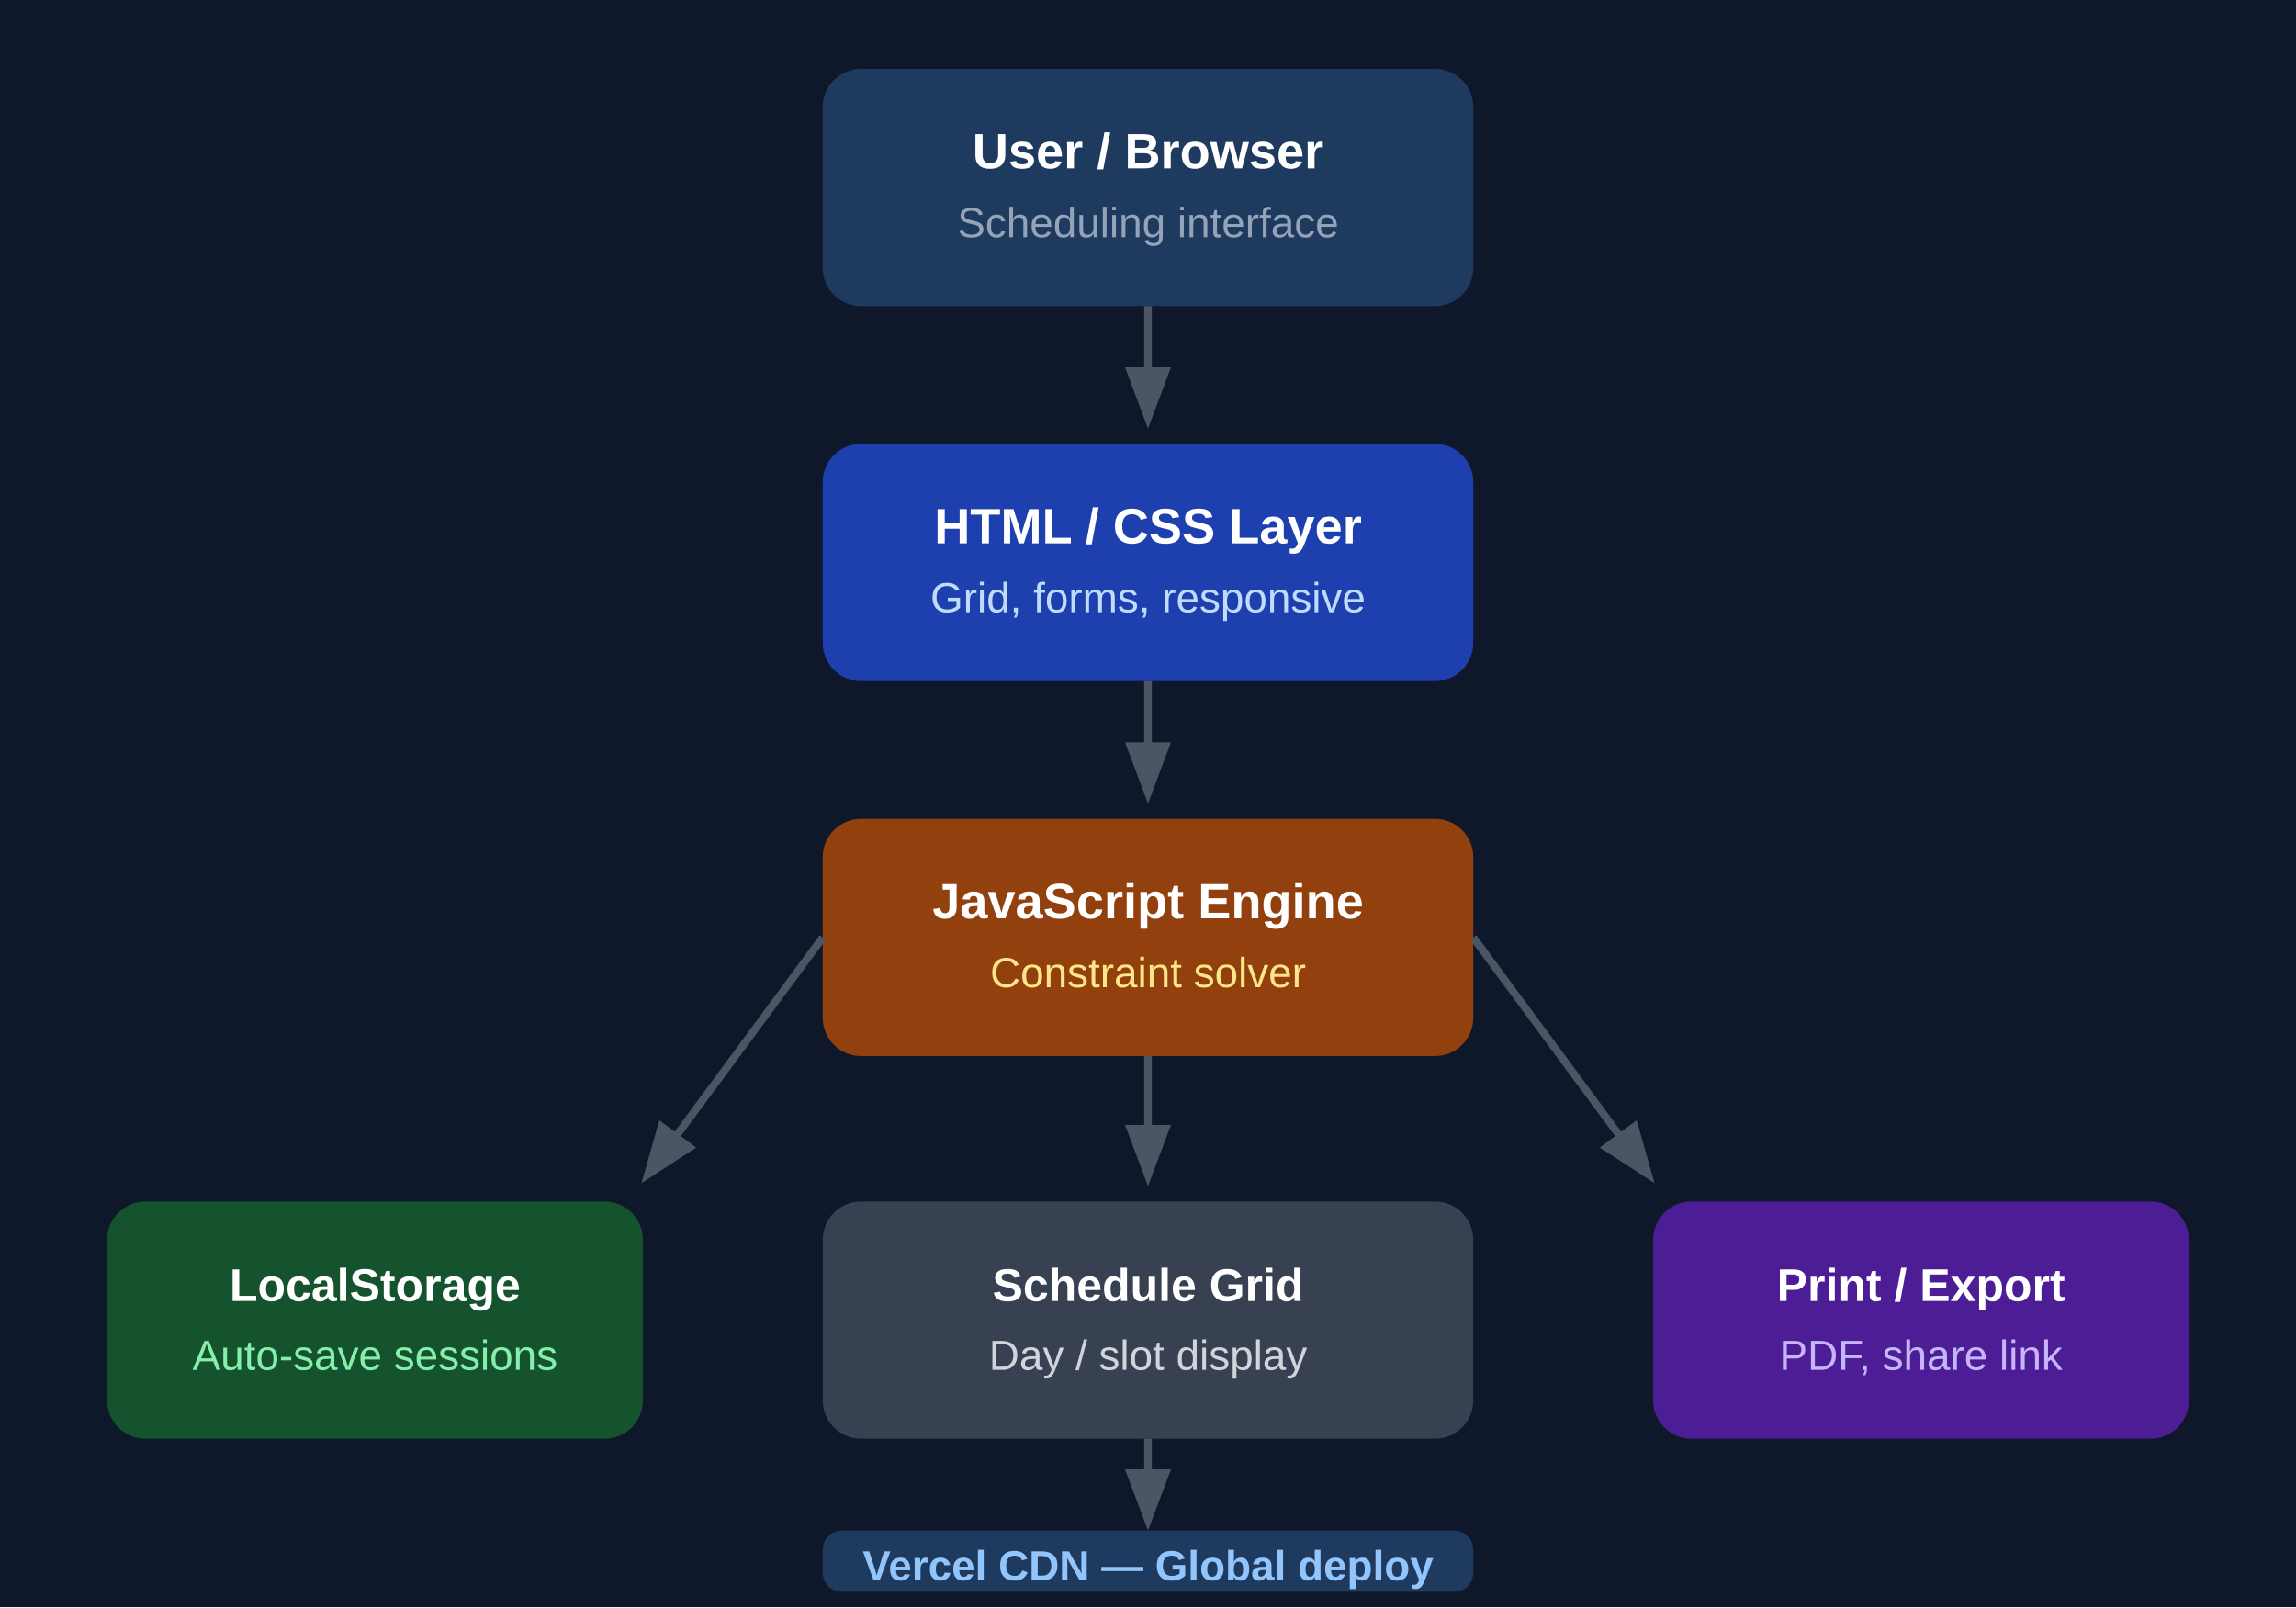
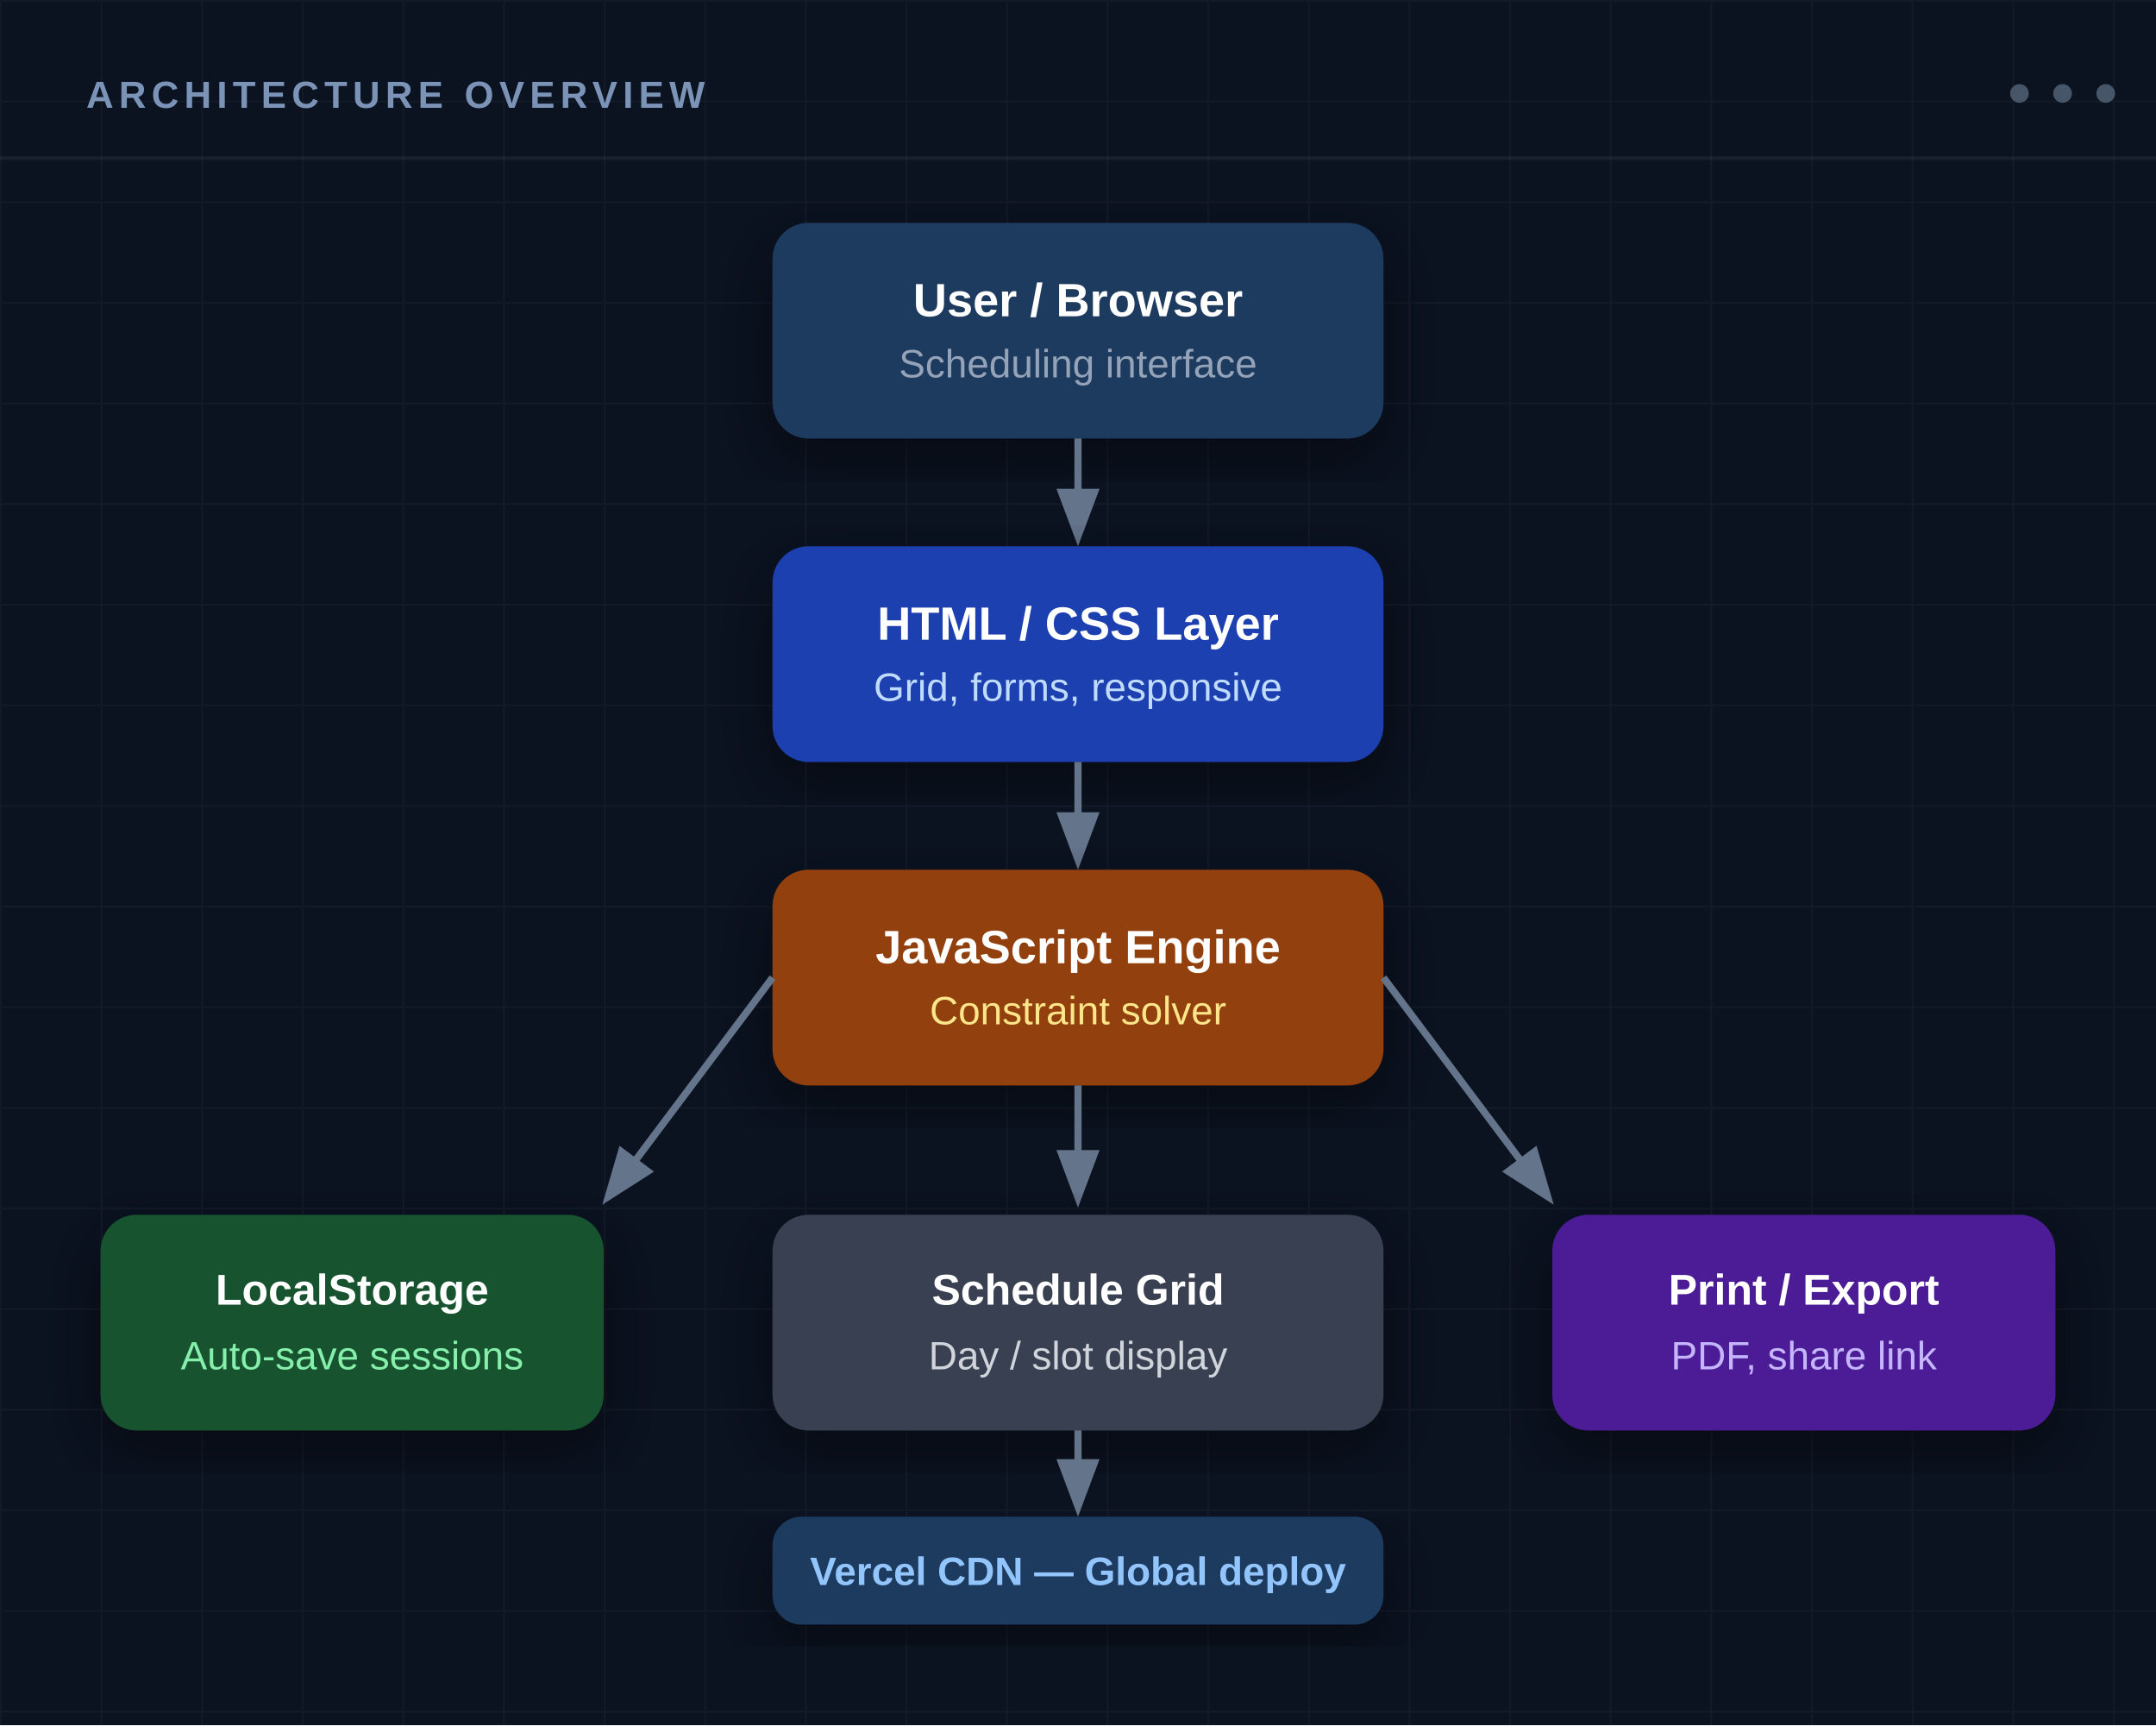
- <svg xmlns="http://www.w3.org/2000/svg" width="600" height="420" viewBox="0 0 600 420">
+ <svg xmlns="http://www.w3.org/2000/svg" width="600" height="480" viewBox="0 0 600 480">
  <defs>
-     <marker id="arr" markerWidth="8" markerHeight="8" refX="6" refY="3" orient="auto">
-       <path d="M0,0 L0,6 L8,3 z" fill="#4b5563" />
+     <marker id="arrT" markerWidth="8" markerHeight="8" refX="6" refY="3" orient="auto">
+       <path d="M0,0 L0,6 L8,3 z" fill="#64748b" />
    </marker>
+     <filter id="cardShadowT" x="-20%" y="-20%" width="140%" height="140%">
+       <feDropShadow dx="0" dy="6" stdDeviation="8" flood-color="#000000" flood-opacity="0.45" />
+     </filter>
+     <pattern id="gridT" width="28" height="28" patternUnits="userSpaceOnUse">
+       <path d="M28 0H0V28" fill="none" stroke="#ffffff" stroke-opacity="0.035" stroke-width="1" />
+     </pattern>
  </defs>
-   <rect width="600" height="420" fill="#0f172a" />
-   <rect x="215" y="18" width="170" height="62" rx="10" fill="#1e3a5f" />
-   <text x="300" y="44" text-anchor="middle" fill="#ffffff" font-family="Arial,sans-serif" font-size="13" font-weight="700">User / Browser</text>
-   <text x="300" y="62" text-anchor="middle" fill="#94a3b8" font-family="Arial,sans-serif" font-size="11">Scheduling interface</text>
-   <line x1="300" y1="80" x2="300" y2="108" stroke="#4b5563" stroke-width="2" marker-end="url(#arr)" />
-   <rect x="215" y="116" width="170" height="62" rx="10" fill="#1e40af" />
-   <text x="300" y="142" text-anchor="middle" fill="#ffffff" font-family="Arial,sans-serif" font-size="13" font-weight="700">HTML / CSS Layer</text>
-   <text x="300" y="160" text-anchor="middle" fill="#bfdbfe" font-family="Arial,sans-serif" font-size="11">Grid, forms, responsive</text>
-   <line x1="300" y1="178" x2="300" y2="206" stroke="#4b5563" stroke-width="2" marker-end="url(#arr)" />
-   <rect x="215" y="214" width="170" height="62" rx="10" fill="#92400e" />
-   <text x="300" y="240" text-anchor="middle" fill="#ffffff" font-family="Arial,sans-serif" font-size="13" font-weight="700">JavaScript Engine</text>
-   <text x="300" y="258" text-anchor="middle" fill="#fde68a" font-family="Arial,sans-serif" font-size="11">Constraint solver</text>
-   <line x1="215" y1="245" x2="170" y2="306" stroke="#4b5563" stroke-width="2" marker-end="url(#arr)" />
-   <line x1="300" y1="276" x2="300" y2="306" stroke="#4b5563" stroke-width="2" marker-end="url(#arr)" />
-   <line x1="385" y1="245" x2="430" y2="306" stroke="#4b5563" stroke-width="2" marker-end="url(#arr)" />
-   <rect x="28" y="314" width="140" height="62" rx="10" fill="#14532d" />
-   <text x="98" y="340" text-anchor="middle" fill="#ffffff" font-family="Arial,sans-serif" font-size="12" font-weight="700">LocalStorage</text>
-   <text x="98" y="358" text-anchor="middle" fill="#86efac" font-family="Arial,sans-serif" font-size="11">Auto-save sessions</text>
-   <rect x="215" y="314" width="170" height="62" rx="10" fill="#374151" />
-   <text x="300" y="340" text-anchor="middle" fill="#ffffff" font-family="Arial,sans-serif" font-size="12" font-weight="700">Schedule Grid</text>
-   <text x="300" y="358" text-anchor="middle" fill="#d1d5db" font-family="Arial,sans-serif" font-size="11">Day / slot display</text>
-   <rect x="432" y="314" width="140" height="62" rx="10" fill="#4c1d95" />
-   <text x="502" y="340" text-anchor="middle" fill="#ffffff" font-family="Arial,sans-serif" font-size="12" font-weight="700">Print / Export</text>
-   <text x="502" y="358" text-anchor="middle" fill="#c4b5fd" font-family="Arial,sans-serif" font-size="11">PDF, share link</text>
-   <line x1="300" y1="376" x2="300" y2="396" stroke="#4b5563" stroke-width="2" marker-end="url(#arr)" />
-   <rect x="215" y="400" width="170" height="16" rx="5" fill="#1e3a5f" />
-   <text x="300" y="413" text-anchor="middle" fill="#93c5fd" font-family="Arial,sans-serif" font-size="11" font-weight="700">Vercel CDN — Global deploy</text>
+   <rect width="600" height="480" fill="#0b1220" />
+   <rect width="600" height="480" fill="url(#gridT)" />
+   <text x="24" y="30" fill="#7c93b8" font-family="Arial,sans-serif" font-size="10.5" font-weight="700" letter-spacing="1.5">ARCHITECTURE OVERVIEW</text>
+   <circle cx="562" cy="26" r="2.6" fill="#475569" />
+   <circle cx="574" cy="26" r="2.6" fill="#475569" />
+   <circle cx="586" cy="26" r="2.6" fill="#475569" />
+   <line x1="0" y1="44" x2="600" y2="44" stroke="#ffffff" stroke-opacity="0.06" stroke-width="1" />
+   <g filter="url(#cardShadowT)">
+     <rect x="215" y="62" width="170" height="60" rx="10" fill="#1e3a5f" />
+     <text x="300" y="88" text-anchor="middle" fill="#ffffff" font-family="Arial,sans-serif" font-size="13" font-weight="700">User / Browser</text>
+     <text x="300" y="105" text-anchor="middle" fill="#94a3b8" font-family="Arial,sans-serif" font-size="11">Scheduling interface</text>
+   </g>
+   <line x1="300" y1="122" x2="300" y2="148" stroke="#64748b" stroke-width="2" marker-end="url(#arrT)" />
+   <g filter="url(#cardShadowT)">
+     <rect x="215" y="152" width="170" height="60" rx="10" fill="#1e40af" />
+     <text x="300" y="178" text-anchor="middle" fill="#ffffff" font-family="Arial,sans-serif" font-size="13" font-weight="700">HTML / CSS Layer</text>
+     <text x="300" y="195" text-anchor="middle" fill="#bfdbfe" font-family="Arial,sans-serif" font-size="11">Grid, forms, responsive</text>
+   </g>
+   <line x1="300" y1="212" x2="300" y2="238" stroke="#64748b" stroke-width="2" marker-end="url(#arrT)" />
+   <g filter="url(#cardShadowT)">
+     <rect x="215" y="242" width="170" height="60" rx="10" fill="#92400e" />
+     <text x="300" y="268" text-anchor="middle" fill="#ffffff" font-family="Arial,sans-serif" font-size="13" font-weight="700">JavaScript Engine</text>
+     <text x="300" y="285" text-anchor="middle" fill="#fde68a" font-family="Arial,sans-serif" font-size="11">Constraint solver</text>
+   </g>
+   <line x1="215" y1="272" x2="170" y2="332" stroke="#64748b" stroke-width="2" marker-end="url(#arrT)" />
+   <line x1="300" y1="302" x2="300" y2="332" stroke="#64748b" stroke-width="2" marker-end="url(#arrT)" />
+   <line x1="385" y1="272" x2="430" y2="332" stroke="#64748b" stroke-width="2" marker-end="url(#arrT)" />
+   <g filter="url(#cardShadowT)">
+     <rect x="28" y="338" width="140" height="60" rx="10" fill="#14532d" />
+     <text x="98" y="363" text-anchor="middle" fill="#ffffff" font-family="Arial,sans-serif" font-size="12" font-weight="700">LocalStorage</text>
+     <text x="98" y="381" text-anchor="middle" fill="#86efac" font-family="Arial,sans-serif" font-size="11">Auto-save sessions</text>
+     <rect x="215" y="338" width="170" height="60" rx="10" fill="#374151" />
+     <text x="300" y="363" text-anchor="middle" fill="#ffffff" font-family="Arial,sans-serif" font-size="12" font-weight="700">Schedule Grid</text>
+     <text x="300" y="381" text-anchor="middle" fill="#d1d5db" font-family="Arial,sans-serif" font-size="11">Day / slot display</text>
+     <rect x="432" y="338" width="140" height="60" rx="10" fill="#4c1d95" />
+     <text x="502" y="363" text-anchor="middle" fill="#ffffff" font-family="Arial,sans-serif" font-size="12" font-weight="700">Print / Export</text>
+     <text x="502" y="381" text-anchor="middle" fill="#c4b5fd" font-family="Arial,sans-serif" font-size="11">PDF, share link</text>
+   </g>
+   <line x1="300" y1="398" x2="300" y2="418" stroke="#64748b" stroke-width="2" marker-end="url(#arrT)" />
+   <g filter="url(#cardShadowT)">
+     <rect x="215" y="422" width="170" height="30" rx="8" fill="#1e3a5f" />
+     <text x="300" y="441" text-anchor="middle" fill="#93c5fd" font-family="Arial,sans-serif" font-size="11" font-weight="700">Vercel CDN — Global deploy</text>
+   </g>
</svg>
